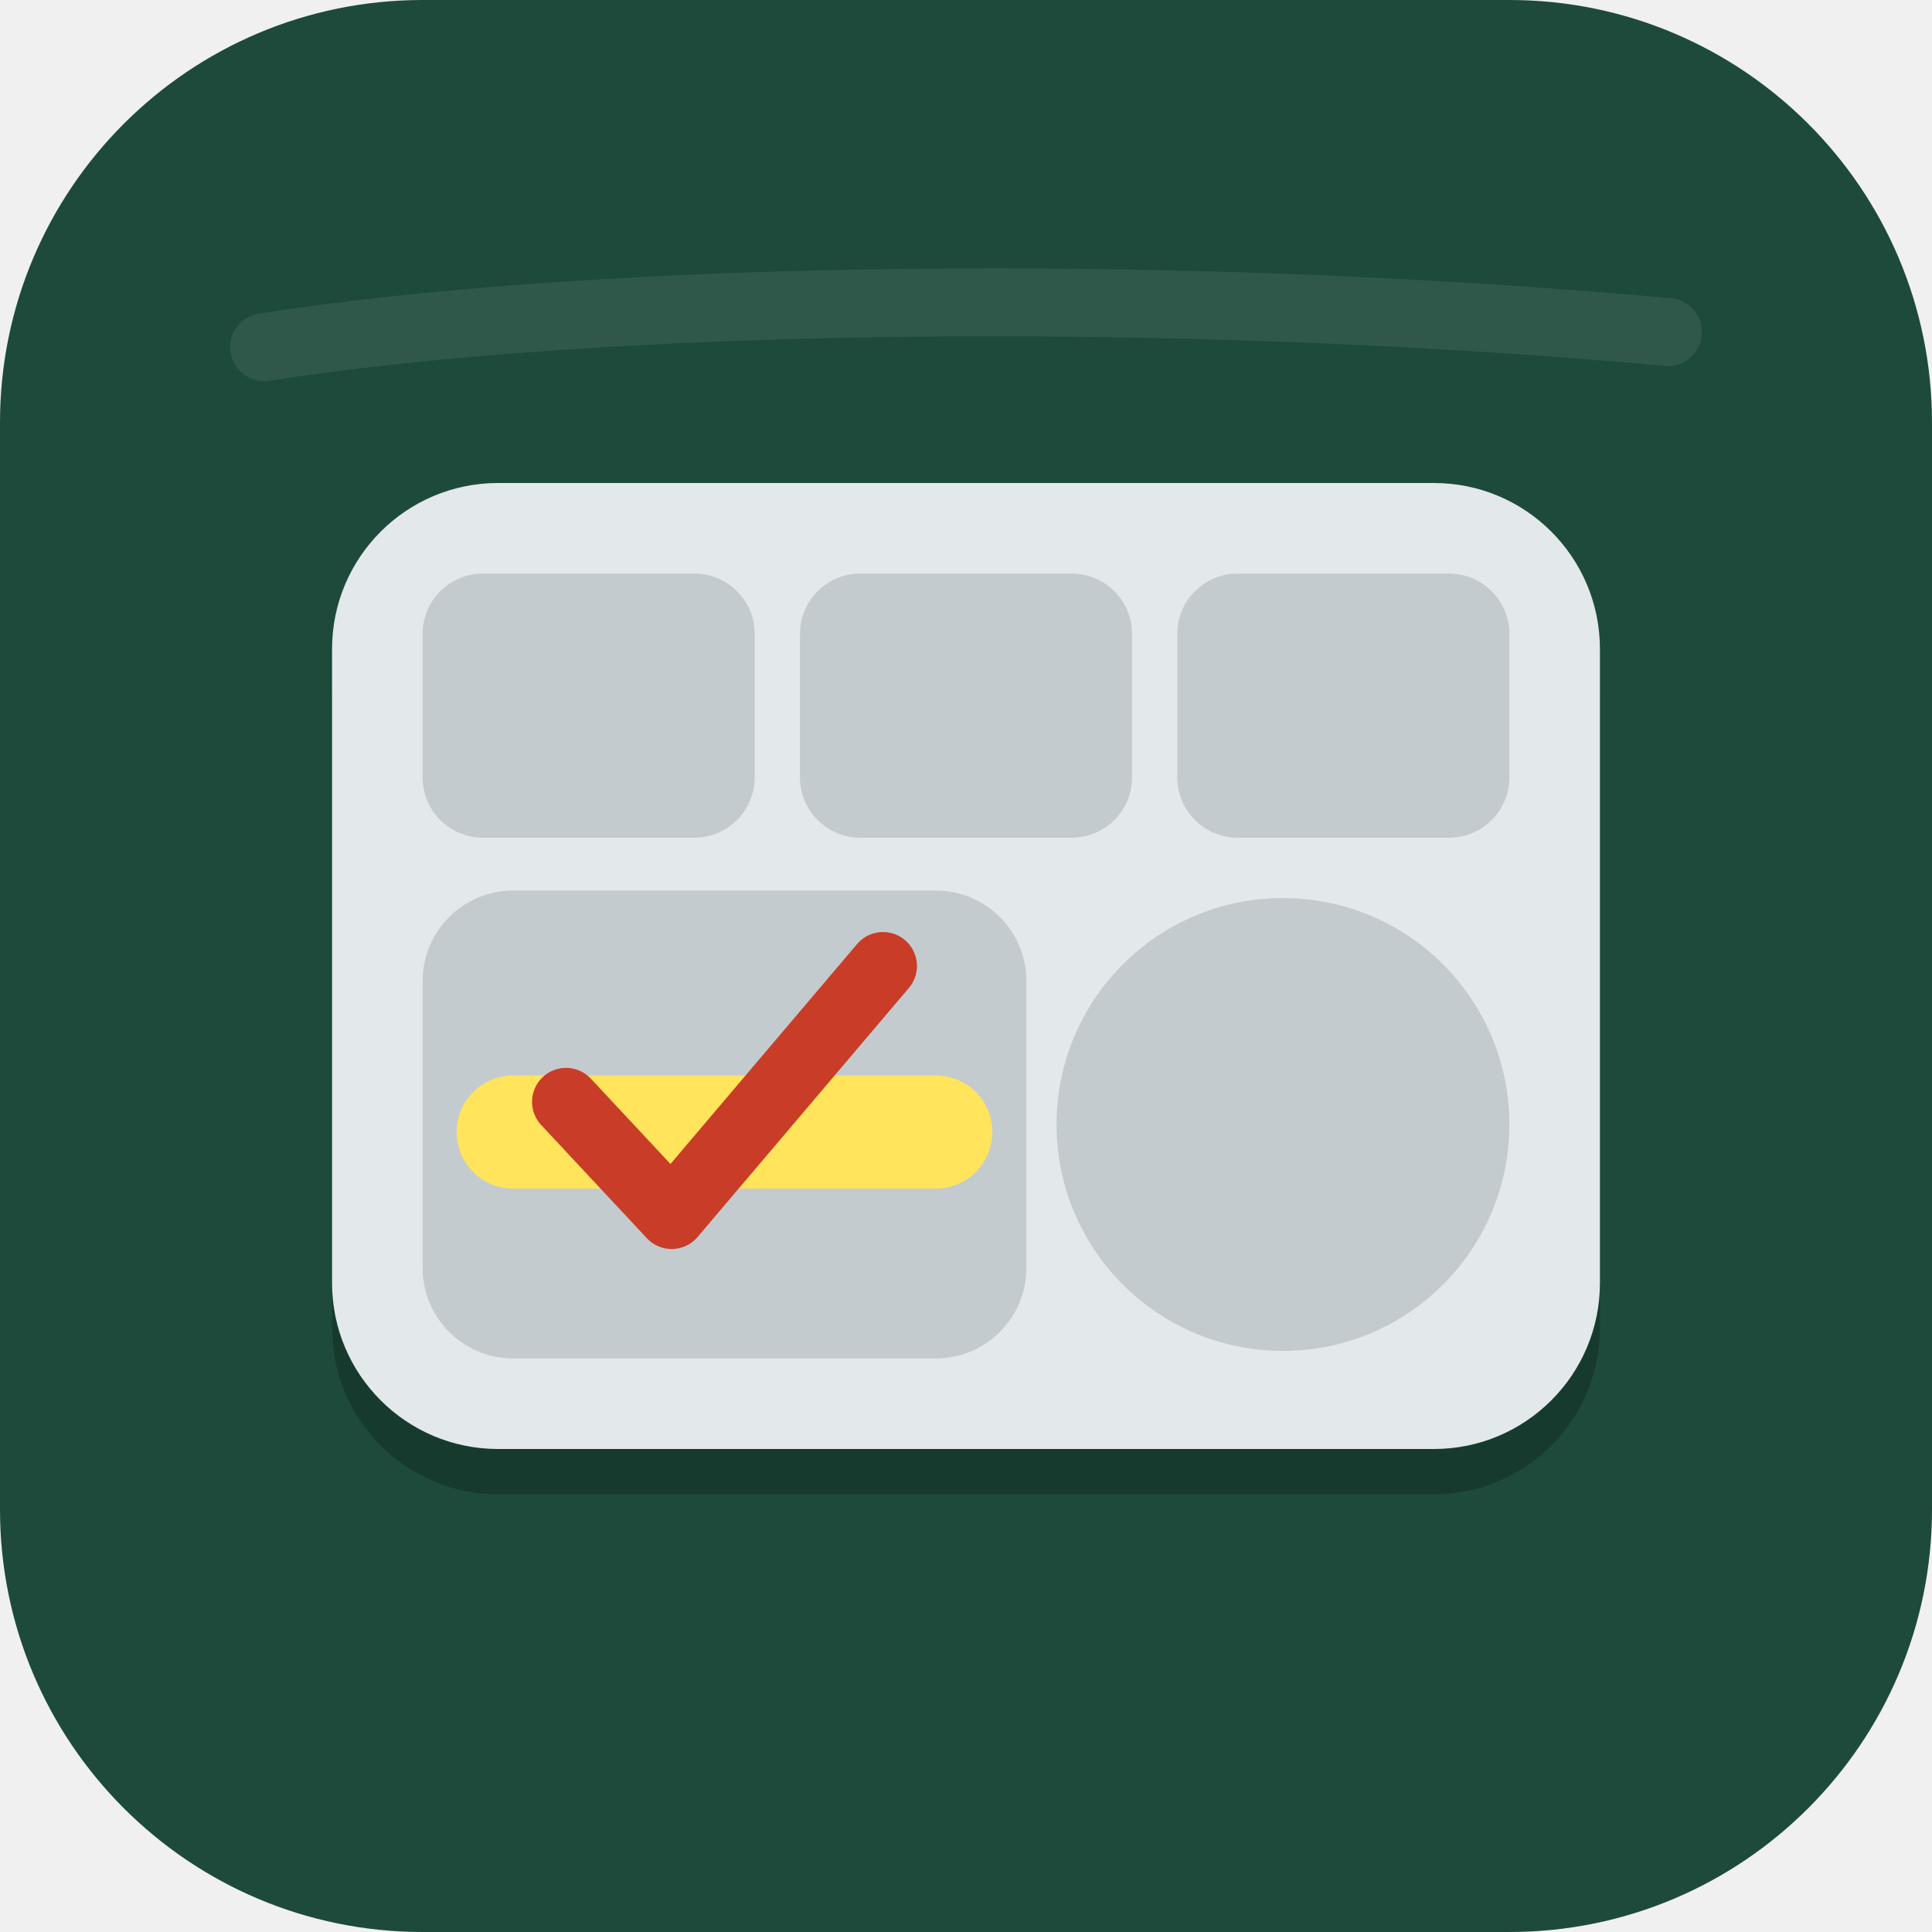
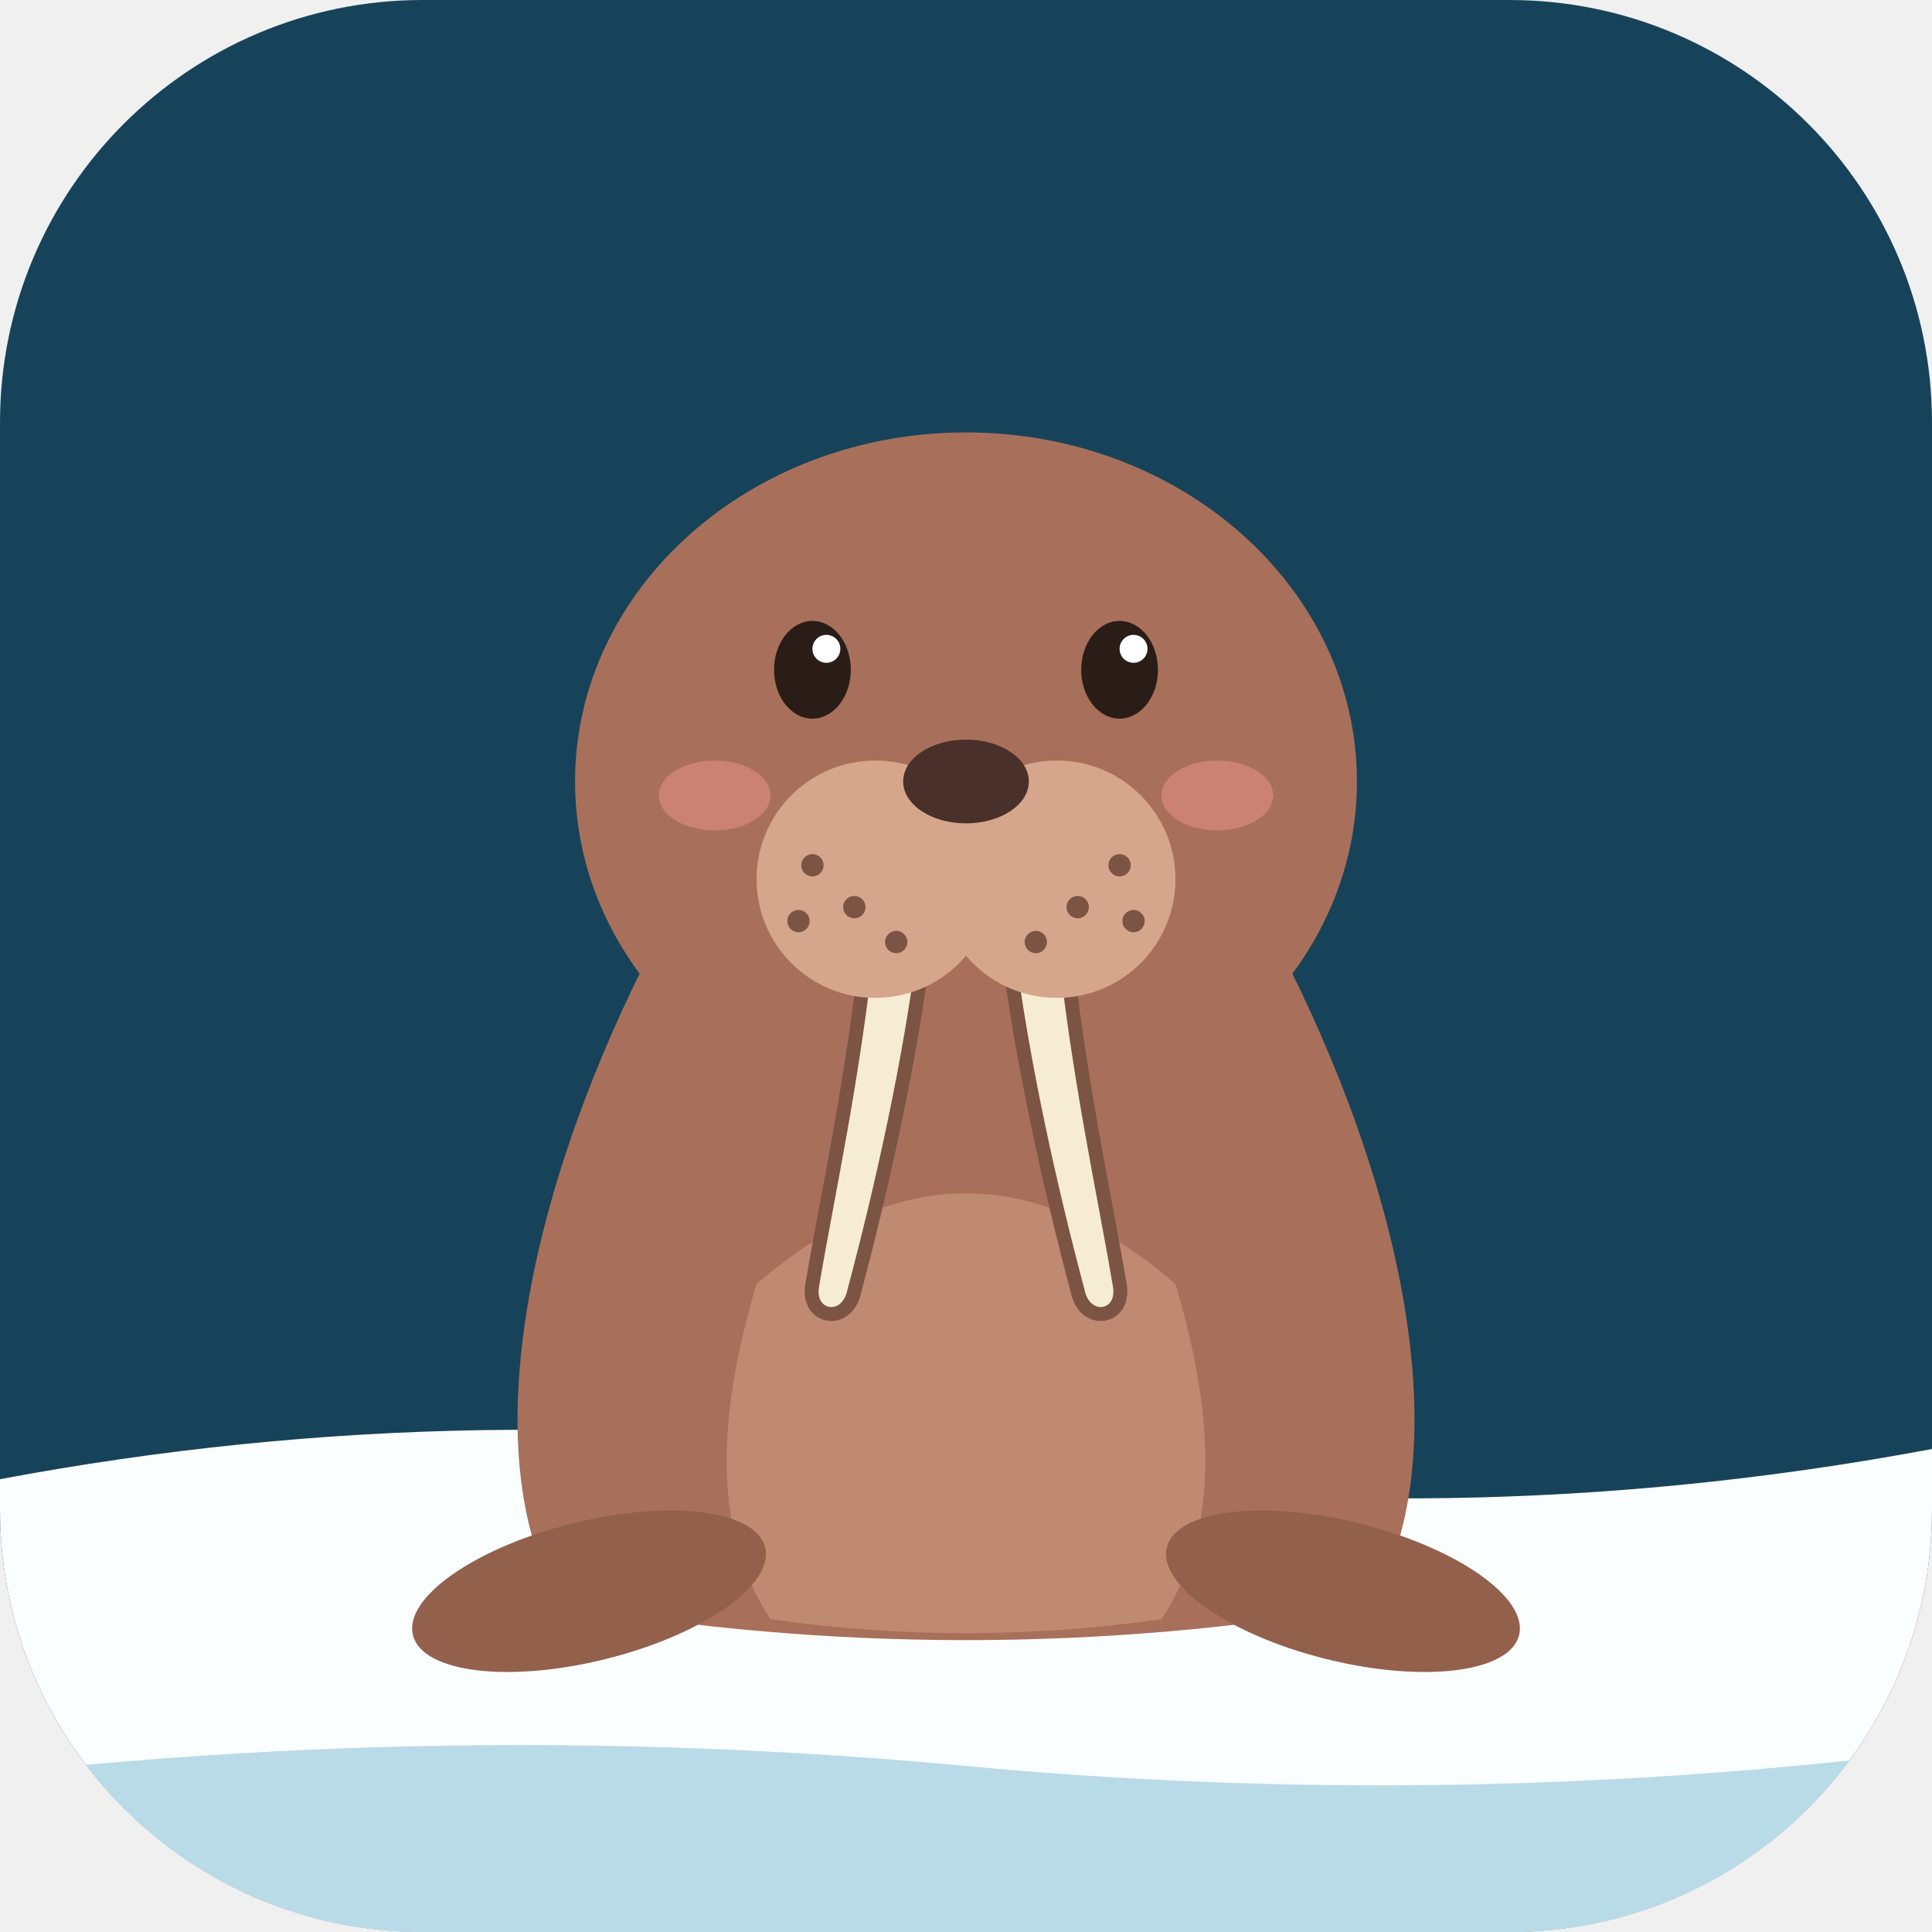
<svg xmlns="http://www.w3.org/2000/svg" viewBox="0 0 512 512">
-   <rect width="512" height="512" rx="112" fill="#1e4a3b" />
-   <path d="M70 92c90-14 240-16 372-4" stroke="#fff" stroke-opacity=".08" stroke-width="18" stroke-linecap="round" fill="none" />
-   <rect x="88" y="140" width="336" height="256" rx="44" fill="#173a2e" />
-   <rect x="88" y="128" width="336" height="256" rx="44" fill="#e3e8ea" />
-   <g fill="#c3cbcf">
-     <rect x="112" y="152" width="88" height="70" rx="16" />
-     <rect x="212" y="152" width="88" height="70" rx="16" />
-     <rect x="312" y="152" width="88" height="70" rx="16" />
-     <rect x="112" y="236" width="160" height="124" rx="24" />
-     <circle cx="340" cy="298" r="60" />
+   <defs>
+     <clipPath id="r">
+       <rect width="512" height="512" rx="112" />
+     </clipPath>
+   </defs>
+   <g clip-path="url(#r)">
+     <rect width="512" height="512" fill="#17435a" />
+     <path d="M0 392Q128 368 256 388T512 384V512H0Z" fill="#fbfeff" />
+     <path d="M0 470Q128 456 256 468T512 464V512H0Z" fill="#b9dbe7" />
+     <g transform="translate(256 270) scale(1.85) translate(-120 -112)">
+       <path d="M74 104C56 140 50 176 62 196Q120 206 178 196C190 176 184 140 166 104Z" fill="#a8705a" />
+       <path d="M90 150Q120 124 150 150C156 170 156 186 148 198Q120 202 92 198C84 186 84 170 90 150Z" fill="#c08a72" />
+       <ellipse cx="66" cy="194" rx="26" ry="10" transform="rotate(-14 66 194)" fill="#93604c" />
+       <ellipse cx="174" cy="194" rx="26" ry="10" transform="rotate(14 174 194)" fill="#93604c" />
+       <ellipse cx="120" cy="78" rx="56" ry="50" fill="#a8705a" />
+       <ellipse cx="98" cy="62" rx="5.5" ry="7" fill="#2a1d18" />
+       <ellipse cx="142" cy="62" rx="5.5" ry="7" fill="#2a1d18" />
+       <circle cx="100" cy="59" r="2" fill="#fff" />
+       <circle cx="144" cy="59" r="2" fill="#fff" />
+       <ellipse cx="84" cy="80" rx="8" ry="5" fill="#e98f86" opacity=".55" />
+       <ellipse cx="156" cy="80" rx="8" ry="5" fill="#e98f86" opacity=".55" />
+       <g fill="#f6ecd4" stroke="#7c5444" stroke-width="2" stroke-linejoin="round">
+         <path d="M106 100C104 120 100 138 98 150C97 155 103 156 104 151C108 136 112 118 114 102Z" />
+         <path d="M134 100C136 120 140 138 142 150C143 155 137 156 136 151C132 136 128 118 126 102Z" />
+       </g>
+       <circle cx="107" cy="92" r="17" fill="#d6a68c" />
+       <circle cx="133" cy="92" r="17" fill="#d6a68c" />
+       <g fill="#7c5444">
+         <circle cx="98" cy="90" r="1.6" />
+         <circle cx="104" cy="96" r="1.6" />
+         <circle cx="96" cy="98" r="1.6" />
+         <circle cx="110" cy="101" r="1.6" />
+         <circle cx="142" cy="90" r="1.6" />
+         <circle cx="136" cy="96" r="1.6" />
+         <circle cx="144" cy="98" r="1.6" />
+         <circle cx="130" cy="101" r="1.6" />
+       </g>
+       <ellipse cx="120" cy="78" rx="9" ry="6" fill="#4a302a" />
+     </g>
  </g>
-   <path d="M136 300h112" stroke="#ffe45c" stroke-width="30" stroke-linecap="round" />
-   <path d="M150 292l28 30 56-66" stroke="#c93c27" stroke-width="18" stroke-linecap="round" stroke-linejoin="round" fill="none" />
</svg>
